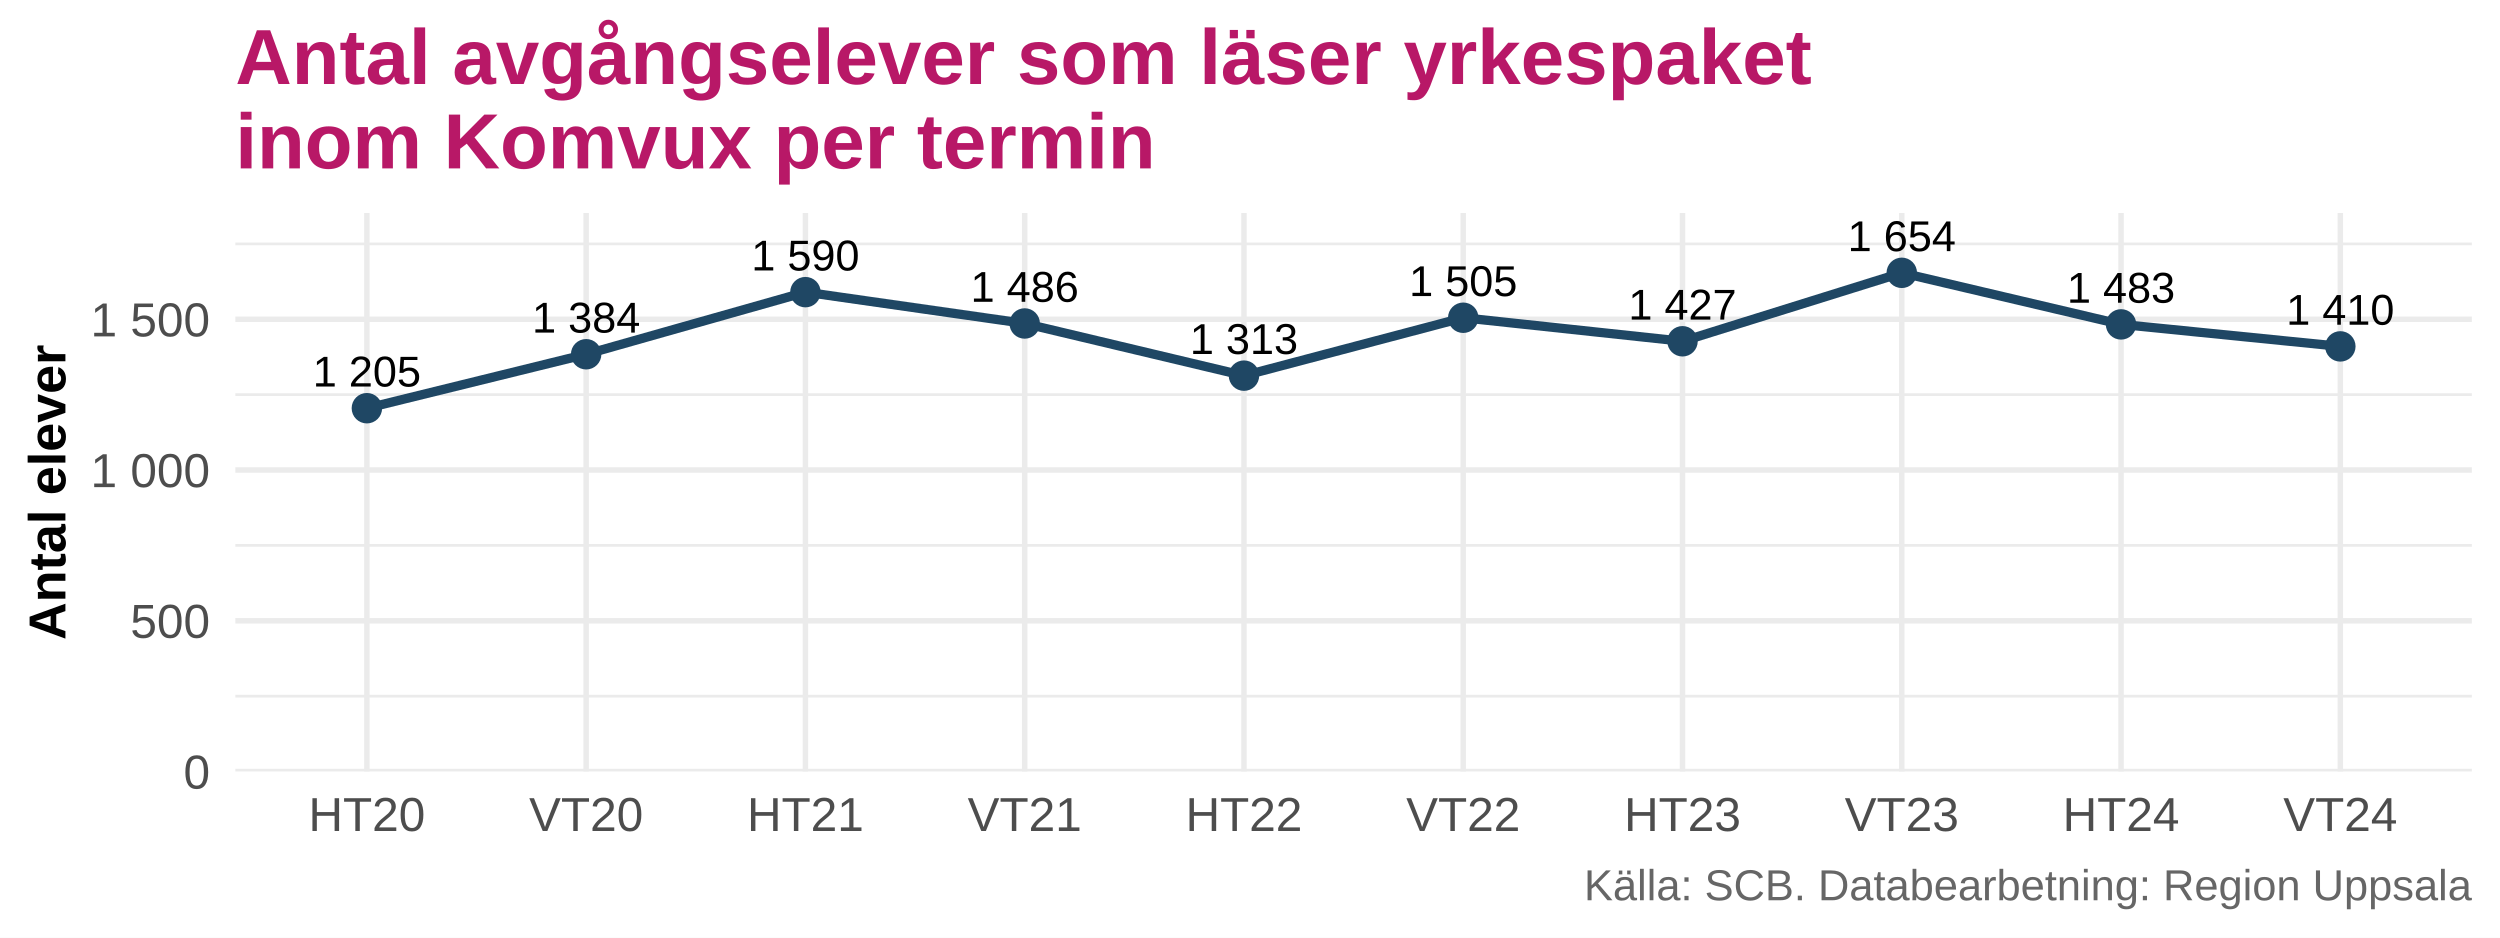
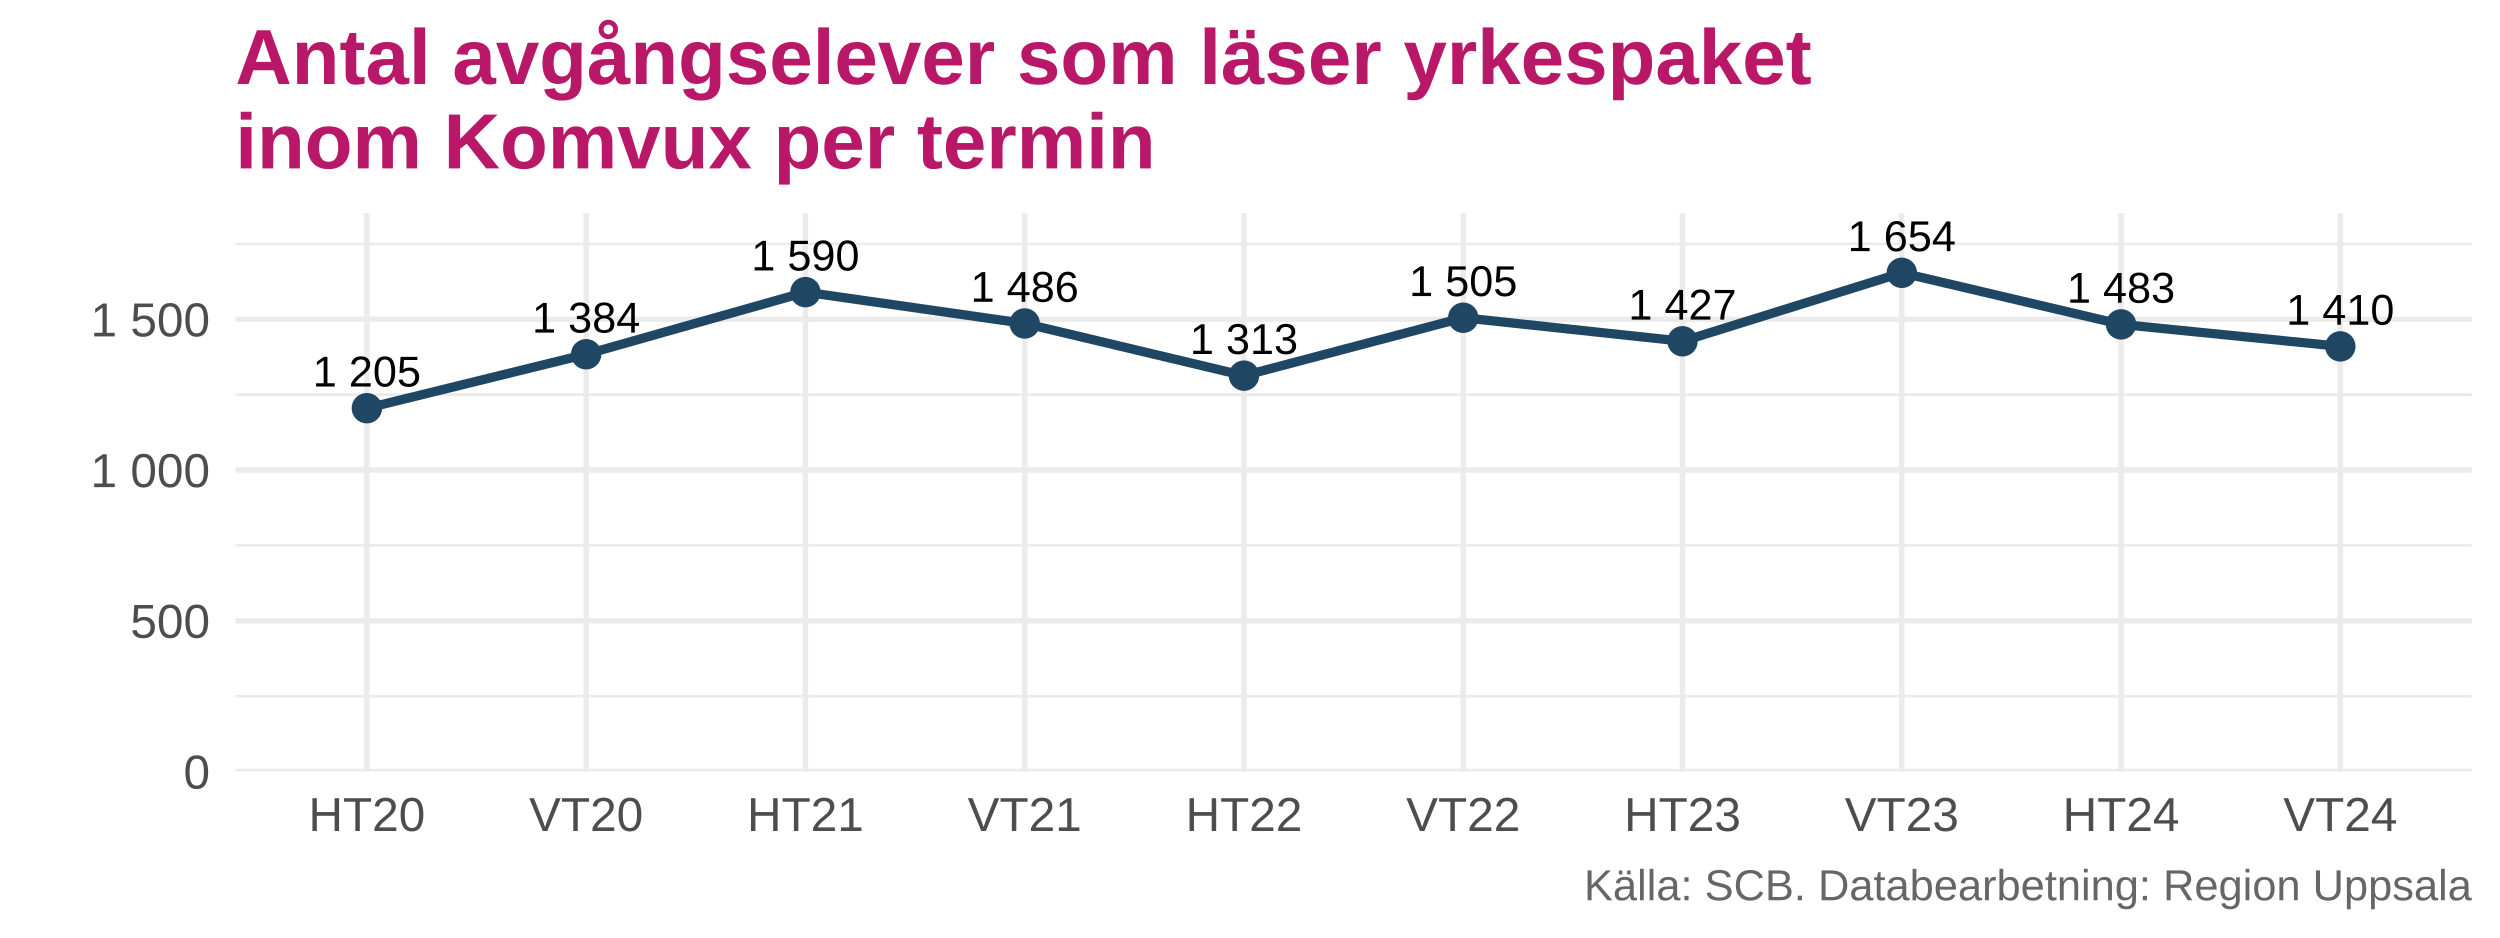
<svg xmlns="http://www.w3.org/2000/svg" width="576.00pt" height="216.00pt" viewBox="0 0 576.00 216.00">
  <g class="svglite">
    <defs>
      <style type="text/css">
    .svglite line, .svglite polyline, .svglite polygon, .svglite path, .svglite rect, .svglite circle {
      fill: none;
      stroke: #000000;
      stroke-linecap: round;
      stroke-linejoin: round;
      stroke-miterlimit: 10.00;
    }
    .svglite text {
      white-space: pre;
    }
    .svglite g.glyphgroup path {
      fill: inherit;
      stroke: none;
    }
  </style>
    </defs>
    <rect width="100%" height="100%" style="stroke: none; fill: #FFFFFF;" />
    <defs>
      <clipPath id="cpMC4wMHw1NzYuMDB8MC4wMHwyMTYuMDA=">
        <rect x="0.00" y="0.00" width="576.00" height="216.00" />
      </clipPath>
    </defs>
    <g clip-path="url(#cpMC4wMHw1NzYuMDB8MC4wMHwyMTYuMDA=)">
      <rect x="0.00" y="0.00" width="576.00" height="216.00" style="stroke-width: 1.26; stroke: none; fill: #FFFFFF;" />
    </g>
    <defs>
      <clipPath id="cpNTQuMjJ8NTY5LjUyfDQ5LjA3fDE3Ny43Ng==">
        <rect x="54.22" y="49.07" width="515.30" height="128.68" />
      </clipPath>
    </defs>
    <g clip-path="url(#cpNTQuMjJ8NTY5LjUyfDQ5LjA3fDE3Ny43Ng==)">
      <polyline points="54.22,160.39 569.52,160.39 " style="stroke-width: 0.63; stroke: #EBEBEB; stroke-linecap: butt;" />
      <polyline points="54.22,125.66 569.52,125.66 " style="stroke-width: 0.63; stroke: #EBEBEB; stroke-linecap: butt;" />
      <polyline points="54.22,90.93 569.52,90.93 " style="stroke-width: 0.63; stroke: #EBEBEB; stroke-linecap: butt;" />
      <polyline points="54.22,56.19 569.52,56.19 " style="stroke-width: 0.63; stroke: #EBEBEB; stroke-linecap: butt;" />
      <polyline points="54.22,177.76 569.52,177.76 " style="stroke-width: 1.26; stroke: #EBEBEB; stroke-linecap: butt;" />
      <polyline points="54.22,143.03 569.52,143.03 " style="stroke-width: 1.26; stroke: #EBEBEB; stroke-linecap: butt;" />
      <polyline points="54.22,108.29 569.52,108.29 " style="stroke-width: 1.26; stroke: #EBEBEB; stroke-linecap: butt;" />
      <polyline points="54.22,73.56 569.52,73.56 " style="stroke-width: 1.26; stroke: #EBEBEB; stroke-linecap: butt;" />
      <polyline points="84.53,177.76 84.53,49.07 " style="stroke-width: 1.26; stroke: #EBEBEB; stroke-linecap: butt;" />
      <polyline points="135.05,177.76 135.05,49.07 " style="stroke-width: 1.26; stroke: #EBEBEB; stroke-linecap: butt;" />
      <polyline points="185.57,177.76 185.57,49.07 " style="stroke-width: 1.26; stroke: #EBEBEB; stroke-linecap: butt;" />
      <polyline points="236.09,177.76 236.09,49.07 " style="stroke-width: 1.26; stroke: #EBEBEB; stroke-linecap: butt;" />
      <polyline points="286.61,177.76 286.61,49.07 " style="stroke-width: 1.26; stroke: #EBEBEB; stroke-linecap: butt;" />
      <polyline points="337.13,177.76 337.13,49.07 " style="stroke-width: 1.26; stroke: #EBEBEB; stroke-linecap: butt;" />
      <polyline points="387.65,177.76 387.65,49.07 " style="stroke-width: 1.26; stroke: #EBEBEB; stroke-linecap: butt;" />
      <polyline points="438.17,177.76 438.17,49.07 " style="stroke-width: 1.26; stroke: #EBEBEB; stroke-linecap: butt;" />
      <polyline points="488.69,177.76 488.69,49.07 " style="stroke-width: 1.26; stroke: #EBEBEB; stroke-linecap: butt;" />
      <polyline points="539.21,177.76 539.21,49.07 " style="stroke-width: 1.26; stroke: #EBEBEB; stroke-linecap: butt;" />
      <polyline points="84.53,94.05 135.05,81.62 185.57,67.31 236.09,74.53 286.61,86.55 337.13,73.21 387.65,78.63 438.17,62.86 488.69,74.74 539.21,79.81 " style="stroke-width: 2.13; stroke: #1F4764; stroke-linecap: butt;" />
      <circle cx="84.53" cy="94.05" r="3.09" style="stroke-width: 0.84; stroke: #1F4764; fill: #1F4764;" />
      <circle cx="135.05" cy="81.62" r="3.09" style="stroke-width: 0.84; stroke: #1F4764; fill: #1F4764;" />
      <circle cx="185.57" cy="67.31" r="3.09" style="stroke-width: 0.84; stroke: #1F4764; fill: #1F4764;" />
      <circle cx="236.09" cy="74.53" r="3.09" style="stroke-width: 0.84; stroke: #1F4764; fill: #1F4764;" />
      <circle cx="286.61" cy="86.55" r="3.09" style="stroke-width: 0.84; stroke: #1F4764; fill: #1F4764;" />
      <circle cx="337.13" cy="73.21" r="3.09" style="stroke-width: 0.84; stroke: #1F4764; fill: #1F4764;" />
      <circle cx="387.65" cy="78.63" r="3.09" style="stroke-width: 0.84; stroke: #1F4764; fill: #1F4764;" />
      <circle cx="438.17" cy="62.86" r="3.09" style="stroke-width: 0.84; stroke: #1F4764; fill: #1F4764;" />
      <circle cx="488.69" cy="74.74" r="3.09" style="stroke-width: 0.84; stroke: #1F4764; fill: #1F4764;" />
      <circle cx="539.21" cy="79.81" r="3.09" style="stroke-width: 0.84; stroke: #1F4764; fill: #1F4764;" />
      <text x="84.53" y="89.06" text-anchor="middle" style="font-size: 9.96px; font-family: &quot;Arial&quot;;" textLength="24.89px" lengthAdjust="spacingAndGlyphs">1 205</text>
      <text x="135.05" y="76.63" text-anchor="middle" style="font-size: 9.96px; font-family: &quot;Arial&quot;;" textLength="24.89px" lengthAdjust="spacingAndGlyphs">1 384</text>
      <text x="185.57" y="62.32" text-anchor="middle" style="font-size: 9.96px; font-family: &quot;Arial&quot;;" textLength="24.89px" lengthAdjust="spacingAndGlyphs">1 590</text>
      <text x="236.09" y="69.54" text-anchor="middle" style="font-size: 9.96px; font-family: &quot;Arial&quot;;" textLength="24.89px" lengthAdjust="spacingAndGlyphs">1 486</text>
      <text x="286.61" y="81.56" text-anchor="middle" style="font-size: 9.96px; font-family: &quot;Arial&quot;;" textLength="24.89px" lengthAdjust="spacingAndGlyphs">1 313</text>
      <text x="337.13" y="68.22" text-anchor="middle" style="font-size: 9.96px; font-family: &quot;Arial&quot;;" textLength="24.89px" lengthAdjust="spacingAndGlyphs">1 505</text>
      <text x="387.65" y="73.64" text-anchor="middle" style="font-size: 9.96px; font-family: &quot;Arial&quot;;" textLength="24.89px" lengthAdjust="spacingAndGlyphs">1 427</text>
      <text x="438.17" y="57.87" text-anchor="middle" style="font-size: 9.96px; font-family: &quot;Arial&quot;;" textLength="24.89px" lengthAdjust="spacingAndGlyphs">1 654</text>
      <text x="488.69" y="69.75" text-anchor="middle" style="font-size: 9.96px; font-family: &quot;Arial&quot;;" textLength="24.89px" lengthAdjust="spacingAndGlyphs">1 483</text>
      <text x="539.21" y="74.82" text-anchor="middle" style="font-size: 9.96px; font-family: &quot;Arial&quot;;" textLength="24.89px" lengthAdjust="spacingAndGlyphs">1 410</text>
    </g>
    <g clip-path="url(#cpMC4wMHw1NzYuMDB8MC4wMHwyMTYuMDA=)">
      <text x="48.39" y="181.70" text-anchor="end" style="font-size: 11.00px;fill: #4D4D4D; font-family: &quot;Arial&quot;;" textLength="6.12px" lengthAdjust="spacingAndGlyphs">0</text>
      <text x="48.39" y="146.96" text-anchor="end" style="font-size: 11.00px;fill: #4D4D4D; font-family: &quot;Arial&quot;;" textLength="18.38px" lengthAdjust="spacingAndGlyphs">500</text>
      <text x="48.39" y="112.23" text-anchor="end" style="font-size: 11.00px;fill: #4D4D4D; font-family: &quot;Arial&quot;;" textLength="27.56px" lengthAdjust="spacingAndGlyphs">1 000</text>
      <text x="48.39" y="77.50" text-anchor="end" style="font-size: 11.00px;fill: #4D4D4D; font-family: &quot;Arial&quot;;" textLength="27.56px" lengthAdjust="spacingAndGlyphs">1 500</text>
      <text x="84.53" y="191.46" text-anchor="middle" style="font-size: 11.00px;fill: #4D4D4D; font-family: &quot;Arial&quot;;" textLength="26.91px" lengthAdjust="spacingAndGlyphs">HT20</text>
      <text x="135.05" y="191.46" text-anchor="middle" style="font-size: 11.00px;fill: #4D4D4D; font-family: &quot;Arial&quot;;" textLength="26.31px" lengthAdjust="spacingAndGlyphs">VT20</text>
      <text x="185.57" y="191.46" text-anchor="middle" style="font-size: 11.00px;fill: #4D4D4D; font-family: &quot;Arial&quot;;" textLength="26.91px" lengthAdjust="spacingAndGlyphs">HT21</text>
      <text x="236.09" y="191.46" text-anchor="middle" style="font-size: 11.00px;fill: #4D4D4D; font-family: &quot;Arial&quot;;" textLength="26.31px" lengthAdjust="spacingAndGlyphs">VT21</text>
      <text x="286.61" y="191.46" text-anchor="middle" style="font-size: 11.00px;fill: #4D4D4D; font-family: &quot;Arial&quot;;" textLength="26.91px" lengthAdjust="spacingAndGlyphs">HT22</text>
      <text x="337.13" y="191.46" text-anchor="middle" style="font-size: 11.00px;fill: #4D4D4D; font-family: &quot;Arial&quot;;" textLength="26.31px" lengthAdjust="spacingAndGlyphs">VT22</text>
      <text x="387.65" y="191.46" text-anchor="middle" style="font-size: 11.00px;fill: #4D4D4D; font-family: &quot;Arial&quot;;" textLength="26.91px" lengthAdjust="spacingAndGlyphs">HT23</text>
      <text x="438.17" y="191.46" text-anchor="middle" style="font-size: 11.00px;fill: #4D4D4D; font-family: &quot;Arial&quot;;" textLength="26.31px" lengthAdjust="spacingAndGlyphs">VT23</text>
      <text x="488.69" y="191.46" text-anchor="middle" style="font-size: 11.00px;fill: #4D4D4D; font-family: &quot;Arial&quot;;" textLength="26.91px" lengthAdjust="spacingAndGlyphs">HT24</text>
      <text x="539.21" y="191.46" text-anchor="middle" style="font-size: 11.00px;fill: #4D4D4D; font-family: &quot;Arial&quot;;" textLength="26.31px" lengthAdjust="spacingAndGlyphs">VT24</text>
-       <text transform="translate(15.07,113.42) rotate(-90)" text-anchor="middle" style="font-size: 12.00px; font-weight: bold; font-family: &quot;Arial&quot;;" textLength="68.02px" lengthAdjust="spacingAndGlyphs">Antal elever</text>
      <text x="54.22" y="19.36" style="font-size: 18.00px; font-weight: bold;fill: #B81867; font-family: &quot;Arial&quot;;" textLength="368.31px" lengthAdjust="spacingAndGlyphs">Antal avgångselever som läser yrkespaket </text>
      <text x="54.22" y="38.80" style="font-size: 18.00px; font-weight: bold;fill: #B81867; font-family: &quot;Arial&quot;;" textLength="212.06px" lengthAdjust="spacingAndGlyphs">inom Komvux per termin</text>
      <text x="569.52" y="207.42" text-anchor="end" style="font-size: 10.00px;fill: #666666; font-family: &quot;Arial&quot;;" textLength="204.59px" lengthAdjust="spacingAndGlyphs">Källa: SCB. Databearbetning: Region Uppsala</text>
    </g>
  </g>
</svg>
